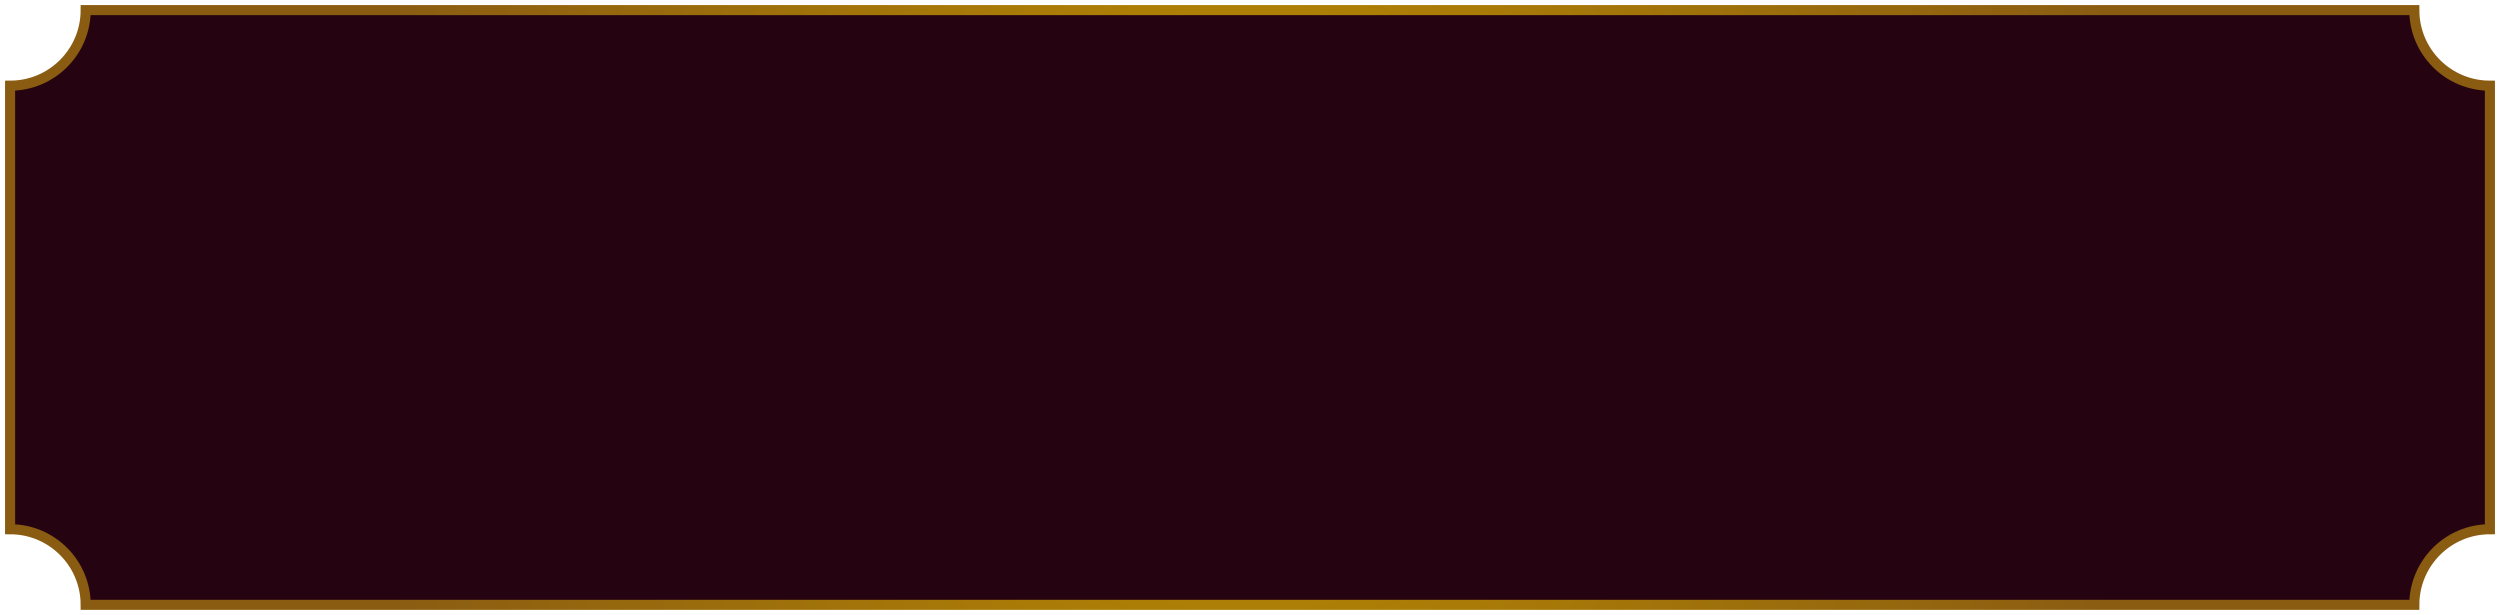
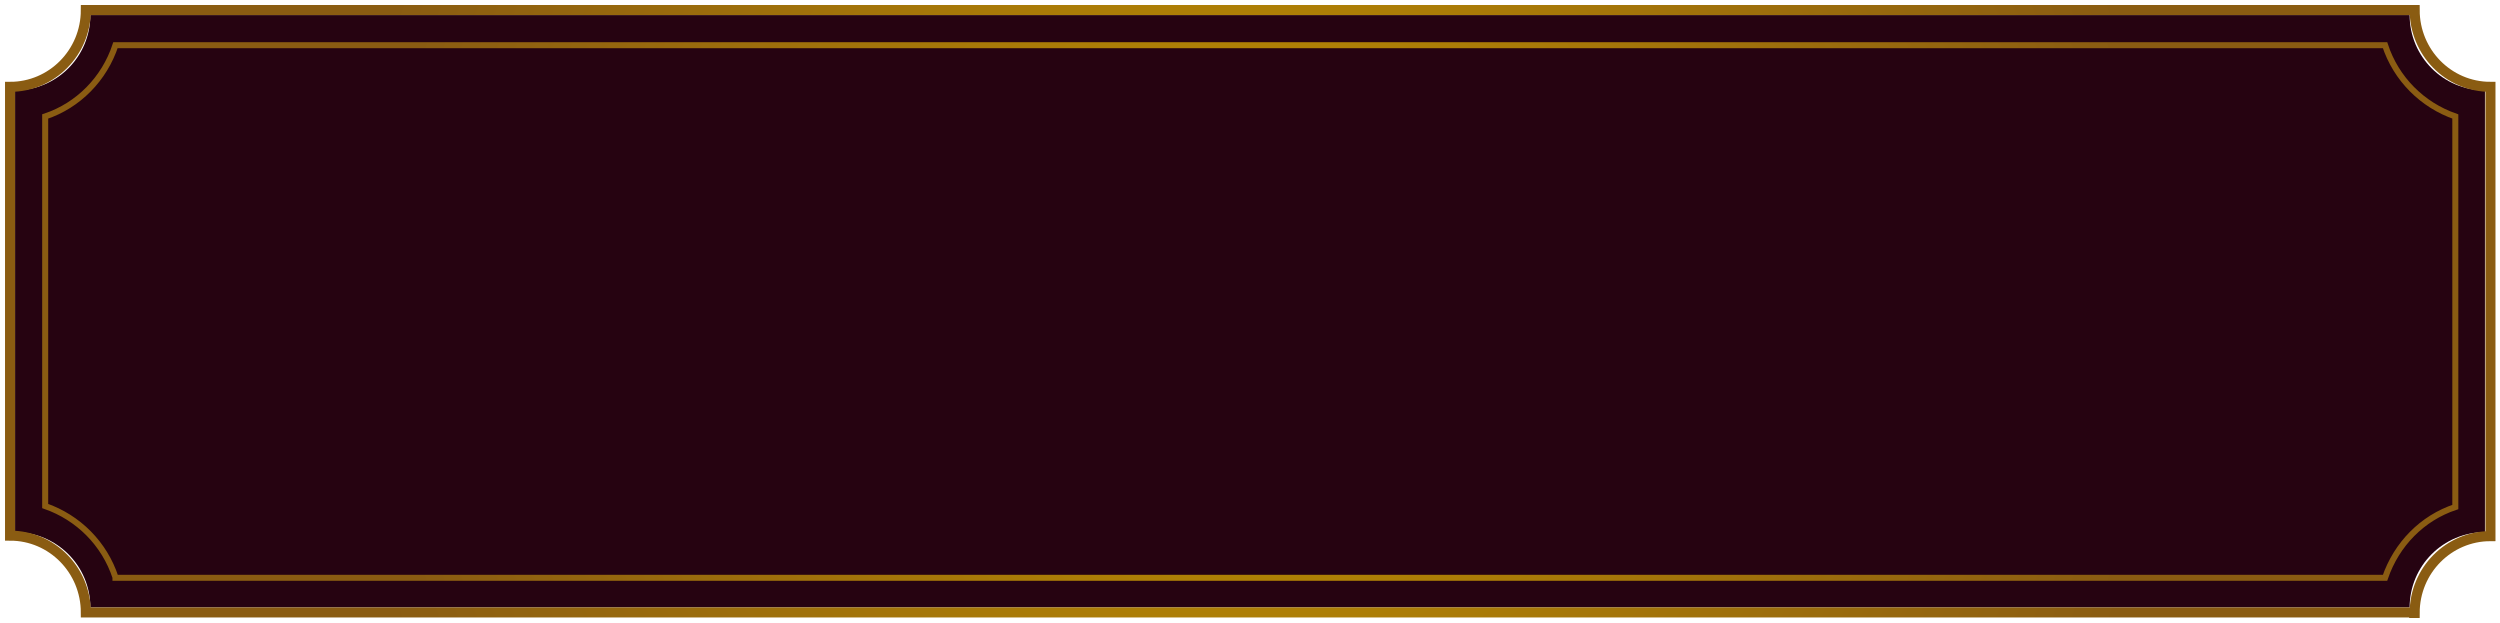
- <svg xmlns="http://www.w3.org/2000/svg" viewBox="0 0 496 122" preserveAspectRatio="none" overflow="visible">
+ <svg xmlns="http://www.w3.org/2000/svg" xmlns:xlink="http://www.w3.org/1999/xlink" id="_レイヤー_1" version="1.1" viewBox="0 0 498 124">
  <defs>
-     <radialGradient id="button-border-purple" cx="248" cy="61" r="180.59" gradientUnits="userSpaceOnUse">
+     <style>
+       .st0 {
+         stroke: url(#_名称未設定グラデーション1);
+         stroke-width: 1.2px;
+       }
+ 
+       .st0, .st1 {
+         fill: none;
+         stroke-miterlimit: 10;
+       }
+ 
+       .st2 {
+         fill: #260311;
+       }
+ 
+       .st1 {
+         stroke: url(#_名称未設定グラデーション);
+         stroke-width: 2px;
+       }
+     </style>
+     <radialGradient id="_名称未設定グラデーション" data-name="名称未設定グラデーション" cx="250.1" cy="-1972" fx="250.1" fy="-1972" r="182.1" gradientTransform="translate(0 -1909.5) scale(1 -1)" gradientUnits="userSpaceOnUse">
      <stop offset="0" stop-color="#bf9000" />
      <stop offset="1" stop-color="#8a5c12" />
    </radialGradient>
+     <radialGradient id="_名称未設定グラデーション1" data-name="名称未設定グラデーション" cx="250.1" cy="61.6" fx="250.1" fy="61.6" r="177.4" gradientTransform="translate(2.3 .6)" xlink:href="#_名称未設定グラデーション" />
  </defs>
-   <path fill="#260311" d="M479,120H17c0-8.28-6.72-15-15-15V17c8.28,0,15-6.72,15-15h462c0,8.28,6.72,15,15,15v88c-8.28,0-15,6.72-15,15Z" />
-   <path fill="none" stroke="url(#button-border-purple)" stroke-miterlimit="10" stroke-width="2" vector-effect="non-scaling-stroke" d="M479,120H17c0-8.28-6.72-15-15-15V17c8.28,0,15-6.72,15-15h462c0,8.28,6.72,15,15,15v88c-8.28,0-15,6.72-15,15Z" />
+   <path class="st2" d="M480,121H18c0-8.3-6.7-15-15-15V18c8.3,0,15-6.7,15-15h462c0,8.3,6.7,15,15,15v88c-8.3,0-15,6.7-15,15Z" />
+   <path class="st1" d="M480.9,122H17.1c0-8.4-6.7-15.3-15.1-15.3V17.3c8.3,0,15.1-6.8,15.1-15.3h463.9c0,8.4,6.7,15.3,15.1,15.3v89.5c-8.3,0-15.1,6.8-15.1,15.3h-.1Z" vector-effect="non-scaling-stroke" />
+   <path class="st0" d="M23,115c-2.2-6.7-7.4-11.9-14-14.2V23.2c6.6-2.2,11.8-7.5,14-14.2h452.1c2.2,6.7,7.4,11.9,14,14.2v77.8c-6.6,2.2-11.7,7.4-14,14.1H23Z" />
</svg>
